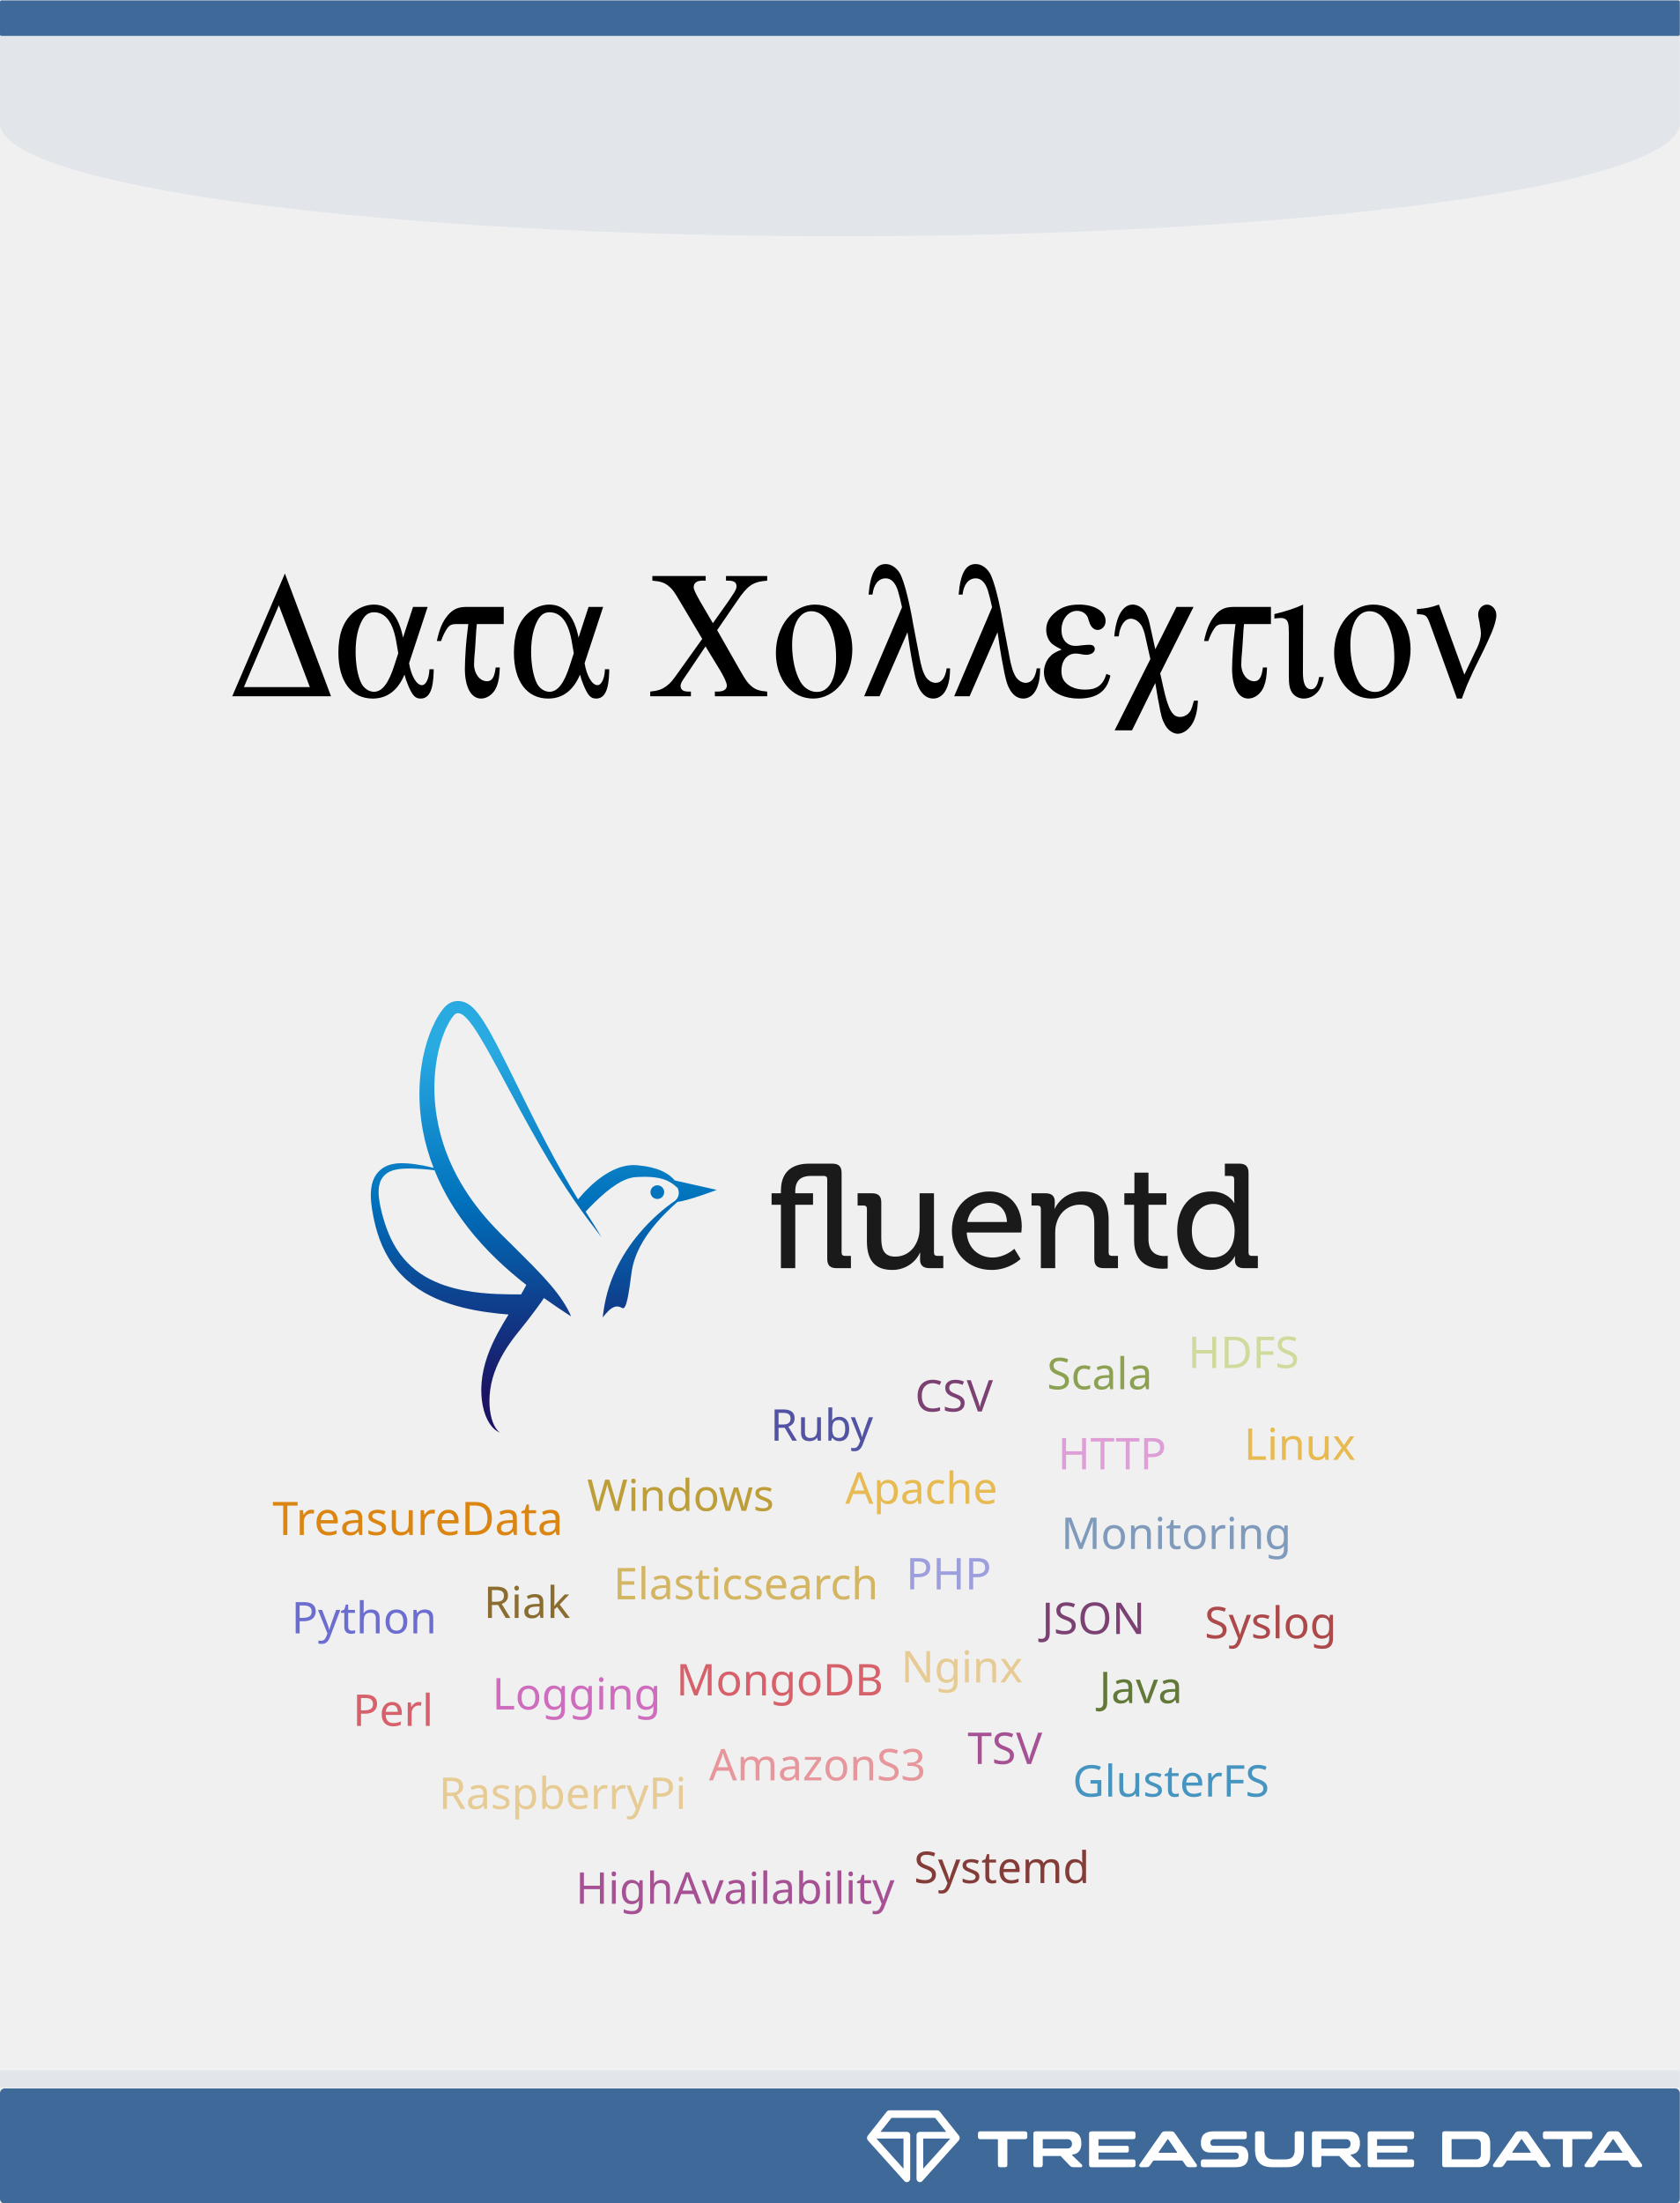
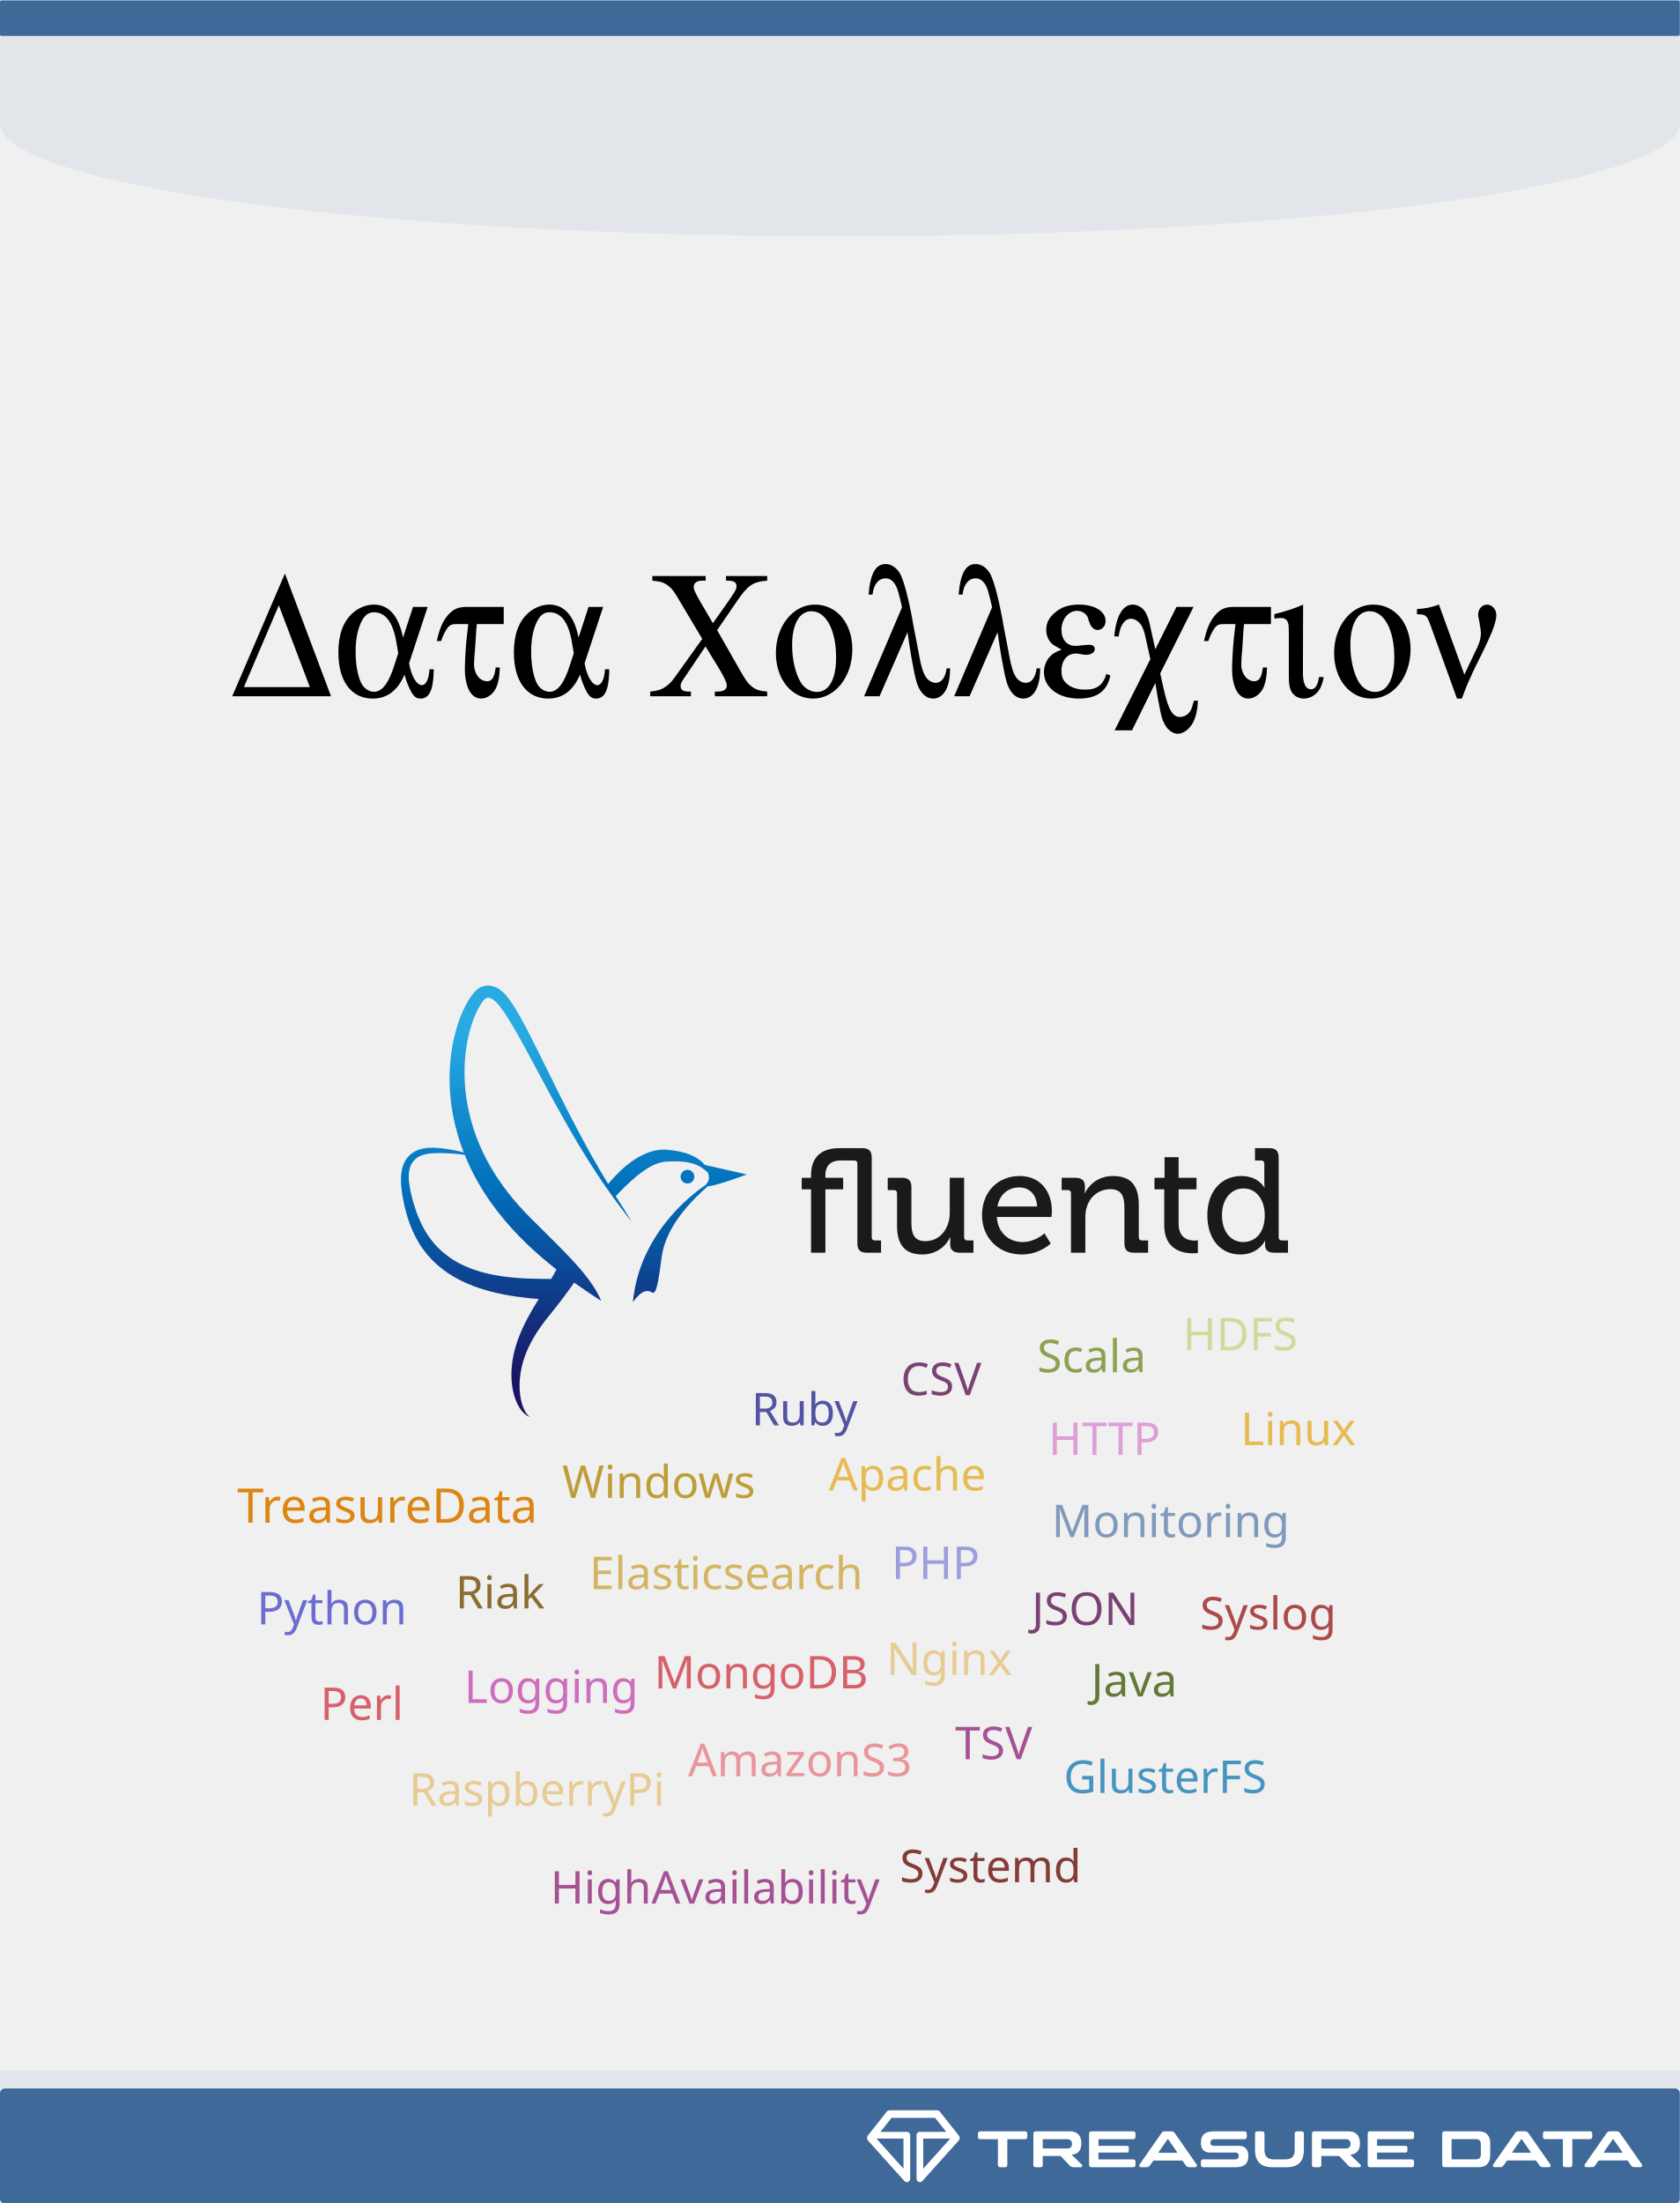
<svg xmlns="http://www.w3.org/2000/svg" width="1800" height="2360" id="svg2" version="1.1">
  <defs id="defs4">
    <clipPath id="clipPath3062" clipPathUnits="userSpaceOnUse">
      <path id="path3064" d="m 0,1287.129 2649.265,0 L 2649.265,0 0,0 0,1287.129 z" />
    </clipPath>
    <linearGradient id="linearGradient3048" spreadMethod="pad" gradientTransform="matrix(-4.58e-5,-918.3451,-918.3451,4.58e-5,913.3599,1099.826)" gradientUnits="userSpaceOnUse" y2="0" x2="1" y1="0" x1="0">
      <stop id="stop3050" offset="0" style="stop-opacity:1;stop-color:#29abe2" />
      <stop id="stop3052" offset="0.448" style="stop-opacity:1;stop-color:#0071bc" />
      <stop id="stop3054" offset="1" style="stop-opacity:1;stop-color:#1b1464" />
    </linearGradient>
    <linearGradient id="linearGradient3026" spreadMethod="pad" gradientTransform="matrix(-4.58e-5,-918.3336,-918.3336,4.58e-5,611.4243,1099.816)" gradientUnits="userSpaceOnUse" y2="0" x2="1" y1="0" x1="0">
      <stop id="stop3028" offset="0" style="stop-opacity:1;stop-color:#29abe2" />
      <stop id="stop3030" offset="0.448" style="stop-opacity:1;stop-color:#0071bc" />
      <stop id="stop3032" offset="1" style="stop-opacity:1;stop-color:#1b1464" />
    </linearGradient>
  </defs>
  <g id="layer1" transform="translate(0,1307.638)">
    <rect ry="0.122" y="910.341" x="0" height="18.554" width="1800" id="rect3050" style="fill:#e2e6eb;fill-opacity:1;stroke:none" />
-     <g transform="matrix(0.4030113,0,0,-0.4030113,336.276,256.7267)" id="g3012">
+     <g transform="matrix(0.4030113,0,0,-0.4030113,368.5618,240.1552)" id="g3012">
      <g id="g3014">
        <g id="g3016">
          <g id="g3022">
            <g id="g3024">
              <path id="path3034" style="fill:url(#linearGradient3026);stroke:none" d="m 365.999,1217.508 c -5.635,-2.283 -10.139,-5.404 -13.555,-8.4 l 0,0 c -1.685,-1.472 -3.281,-3.086 -4.422,-4.362 l 0,0 -1.669,-1.917 c -1.274,-1.498 -2.353,-2.809 -3.459,-4.208 l 0,0 c -4.362,-5.53 -8.08,-11.005 -11.469,-16.481 l 0,0 c -6.732,-10.95 -12.191,-21.919 -17.023,-32.977 l 0,0 c -9.56,-22.125 -16.48,-44.624 -21.697,-67.355 l 0,0 c -5.19,-22.731 -8.561,-45.703 -10.361,-68.674 l 0,0 c -3.595,-45.944 -0.759,-91.916 7.481,-136.102 l 0,0 c 6.438,-34.618 16.283,-68.068 28.662,-99.842 l 0,0 c -8.66,2.382 -18.175,4.531 -28.627,6.492 l 0,0 c -12.992,2.373 -27.128,4.646 -44.204,5.725 l 0,0 c -8.633,0.447 -17.952,0.75 -29.688,-0.838 l 0,0 c -5.858,-0.856 -12.475,-2.212 -20.001,-5.225 l 0,0 c -7.429,-2.943 -16.016,-7.973 -23.186,-15.41 l 0,0 c -7.223,-7.366 -12.28,-16.418 -15.232,-24.488 l 0,0 c -2.987,-8.169 -4.361,-15.597 -5.145,-22.365 l 0,0 c -1.462,-13.573 -0.83,-25.122 0.204,-36.322 l 0,0 c 1.089,-11.157 2.81,-21.812 4.798,-32.389 l 0,0 c 1.972,-10.443 4.361,-21.313 7.269,-32.255 l 0,0 c 5.779,-21.92 13.805,-44.687 25.255,-66.784 l 0,0 C 201.326,531.242 216.299,510 234.205,491.683 l 0,0 c 17.863,-18.388 38.427,-33.78 59.901,-46.088 l 0,0 c 21.509,-12.358 43.874,-21.793 66.168,-29.212 l 0,0 c 44.695,-14.769 88.972,-21.902 130.233,-26.361 l 0,0 c 9.239,-0.981 18.317,-1.783 27.27,-2.515 l 0,0 c -9.551,-15.409 -19.44,-31.836 -28.794,-49.368 l 0,0 c -10.55,-19.742 -20.439,-40.914 -28.064,-63.137 l 0,0 c -7.661,-22.187 -12.922,-45.497 -14.83,-68.006 l 0,0 c -1.935,-22.508 -0.598,-43.964 3.201,-62.423 l 0,0 c 3.782,-18.495 9.863,-34.102 17.586,-46.087 l 0,0 c 7.713,-12.021 17.076,-20.474 27.975,-24.844 l 0,0 c -7.803,5.654 -14.135,15.125 -18.88,27.627 l 0,0 c -4.726,12.52 -7.847,28.091 -8.766,45.605 l 0,0 c -0.928,17.478 0.473,36.901 4.585,56.359 l 0,0 c 4.057,19.476 10.87,38.863 19.395,56.806 l 0,0 c 17.086,36.045 40.513,66.525 59.82,90.015 l 0,0 c 19.413,23.452 57.091,74.282 60.81,81.238 l 0,0 c 26.208,-18.655 50.652,-34.761 72.277,-48.85 l 0,0 c -10.497,25.38 -28.545,53.096 -55.317,84.415 l 0,0 c -13.385,15.695 -28.92,32.335 -46.612,50.384 l 0,0 c -17.692,18.049 -37.516,37.534 -59.276,59.285 l 0,0 c -10.808,10.924 -32.291,30.72 -58.731,60.39 l 0,0 c -26.307,29.66 -57.581,69.505 -84.665,120.798 l 0,0 c -13.527,25.612 -25.887,54.05 -35.75,85.022 l 0,0 c -9.872,30.962 -17.211,64.456 -20.76,99.662 l 0,0 c -3.558,35.19 -3.345,72.073 1.792,109.224 l 0,0 c 2.569,18.566 6.359,37.186 11.682,55.565 l 0,0 c 5.36,18.353 12.119,36.546 21.411,53.747 l 0,0 c 2.328,4.299 4.825,8.525 7.589,12.627 l 0,0 c 1.365,2.051 2.819,4.085 4.326,6.064 l 0,0 c 0.749,0.964 1.569,2.016 2.327,2.925 l 0,0 c 0.857,1.035 1.908,2.151 3.139,3.068 l 0,0 c 2.417,1.9 5.903,3.059 9.185,2.836 l 0,0 c 3.273,-0.197 6.136,-1.337 8.606,-2.674 l 0,0 c 4.93,-2.748 8.766,-6.306 12.368,-9.953 l 0,0 c 7.09,-7.349 13.029,-15.339 18.692,-23.418 l 0,0 c 5.645,-8.107 10.933,-16.372 16.043,-24.684 l 0,0 c 20.349,-33.334 38.56,-67.302 56.546,-100.537 l 0,0 c 35.707,-66.597 69.834,-130.617 102.946,-187.931 l 0,0 c 33.004,-57.376 64.885,-108.029 93.546,-149.37 l 0,0 c 28.572,-41.486 53.996,-73.446 71.537,-96.971 l 0,0 c -10.148,18.156 -24.8,40.611 -42.091,68.077 l 0,0 c 3.165,3.363 6.34,6.707 9.506,9.971 l 0,0 c 19.226,19.806 38.48,37.899 57.902,52.346 l 0,0 c 19.351,14.384 39.024,25.005 57.465,28.349 l 0,0 c 1.169,0.223 2.328,0.384 3.451,0.562 l 0,0 1.499,0.213 c 0.437,0.072 1.337,0.117 1.962,0.179 l 0,0 0.526,0.045 0.267,0.017 0.125,0.009 c 0.268,0 -0.215,0 -0.125,0.009 l 0,0 1.008,0.071 1.971,0.127 3.941,0.222 c 5.217,0.267 10.291,0.437 15.223,0.463 l 0,0 c 9.863,0.08 19.164,-0.357 27.77,-1.363 l 0,0 c 17.228,-1.971 31.514,-6.573 42.207,-12.967 l 0,0 c 8.534,-4.914 14.669,-10.907 20.091,-15.329 l 0,0 c 0.901,-1.998 1.658,-4.103 2.194,-6.368 l 0,0 c 3.326,-14.027 -4.254,-23.356 -8.855,-27.537 l 0,0 c -28.02,-18.941 -63.262,-48.495 -95.866,-87.358 l 0,0 C 841.212,574.474 818.962,541.372 801.751,503.9 l 0,0 c -8.623,-18.745 -15.963,-38.577 -21.635,-59.409 l 0,0 c -2.826,-10.434 -5.261,-21.099 -7.249,-31.997 l 0,0 c -0.989,-5.439 -1.873,-10.95 -2.685,-16.48 l 0,0 -1.14,-8.311 c -0.339,-2.71 -0.768,-5.582 -1,-7.971 l 0,0 c 1.391,1.533 3.023,3.602 4.477,5.349 l 0,0 c 1.472,1.819 2.908,3.533 4.298,5.12 l 0,0 c 2.81,3.21 5.458,5.938 7.972,8.24 l 0,0 c 5.057,4.584 9.632,7.419 13.804,8.952 l 0,0 c 8.384,3.069 15.268,0.911 21.154,-2.639 l 0,0 c 11.753,-7.099 18.004,41.092 24.934,93.492 l 0,0 c 6.357,47.978 33.851,111.176 122.349,188.734 l 0,0 c 29.054,3.032 104.275,31.783 104.275,31.783 l 0,0 -111.784,25.245 c -1.363,1.632 -2.835,3.29 -4.476,4.949 l 0,0 c -5.073,5.136 -11.468,10.202 -19.039,14.625 l 0,0 c -7.562,4.441 -16.265,8.24 -25.772,11.307 l 0,0 c -9.506,3.077 -19.806,5.423 -30.695,7.09 l 0,0 c -5.448,0.838 -11.031,1.507 -16.756,2.006 l 0,0 -4.307,0.357 -2.176,0.152 -1.079,0.071 -1.32,0.044 c -0.75,0.036 -1.266,0.089 -2.229,0.089 l 0,0 -2.711,0.009 c -1.695,-0.035 -3.37,-0.062 -5.065,-0.168 l 0,0 c -13.528,-0.785 -27.03,-4.28 -39.809,-9.516 l 0,0 c -12.814,-5.234 -25.014,-12.181 -36.598,-20.198 l 0,0 c -23.185,-16.097 -44.035,-36.384 -63.002,-58.964 l 0,0 c -0.669,-0.793 -1.33,-1.605 -1.98,-2.407 l 0,0 c -25.746,42.091 -55.157,93.671 -86.244,153.099 l 0,0 c -31.46,59.756 -64.349,127.325 -100.046,199.54 l 0,0 c -8.962,18.049 -18.147,36.384 -27.814,54.986 l 0,0 c -9.711,18.603 -19.752,37.418 -31.408,56.68 l 0,0 c -5.903,9.668 -12.111,19.388 -20.065,29.705 l 0,0 c -4.066,5.19 -8.444,10.514 -14.839,16.453 l 0,0 c -3.264,2.97 -7.018,6.136 -12.556,9.453 l 0,0 c -2.792,1.641 -6.091,3.318 -10.264,4.78 l 0,0 c -4.094,1.427 -9.283,2.622 -15.205,2.72 l 0,0 c -0.298,0.01 -0.598,0.01 -0.898,0.01 l 0,0 c -5.674,0 -11.868,-1.187 -17.169,-3.372 M 522.558,441.12 c -20.885,0.249 -47.353,0.802 -77.441,3.836 l 0,0 c -30.044,3.084 -63.869,8.542 -98.299,20.349 l 0,0 c -17.176,5.903 -34.476,13.483 -51.108,23.311 l 0,0 c -16.604,9.827 -32.513,21.973 -46.64,36.491 l 0,0 c -14.142,14.482 -26.431,31.283 -36.418,49.323 l 0,0 c -10.032,18.031 -17.817,37.196 -23.98,56.35 l 0,0 c -3.113,9.578 -5.77,19.138 -8.186,28.645 l 0,0 c -2.399,9.541 -4.522,19.118 -6.073,28.936 l 0,0 c -1.516,9.837 -2.605,19.87 -2.006,30.82 l 0,0 c 0.32,5.476 1.105,11.254 2.951,17.318 l 0,0 c 1.828,6.037 4.94,12.476 9.632,18.005 l 0,0 c 4.654,5.547 10.567,9.747 16.175,12.485 l 0,0 c 5.672,2.782 11.068,4.369 16.062,5.493 l 0,0 c 10.004,2.176 18.753,2.693 26.975,2.979 l 0,0 c 16.372,0.409 30.686,-0.393 43.821,-1.276 l 0,0 c 12.11,-0.883 23.098,-1.944 32.977,-3.291 l 0,0 c 2.676,-6.652 5.441,-13.269 8.366,-19.76 l 0,0 c 17.585,-39.346 39.023,-75.641 62.512,-108.556 l 0,0 C 438.964,576.633 493.601,524.286 544.941,482.212 l 0,0 c 6.724,-5.511 13.412,-10.843 20.029,-16.015 l 0,0 c -3.852,-7.741 -8.597,-16.176 -14.019,-25.255 l 0,0 c -7.714,0.071 -17.265,0.071 -28.393,0.178" />
            </g>
          </g>
        </g>
      </g>
      <g id="g3036">
        <g id="g3038">
          <g id="g3044">
            <g id="g3046">
              <path id="path3056" style="fill:url(#linearGradient3048);stroke:none" d="m 895.145,712.787 c 0,-10.05 8.16,-18.2 18.219,-18.2 l 0,0 c 10.05,0 18.21,8.15 18.21,18.2 l 0,0 c 0,10.059 -8.16,18.219 -18.21,18.219 l 0,0 c -10.059,0 -18.219,-8.16 -18.219,-18.219" />
            </g>
          </g>
        </g>
      </g>
      <g id="g3058">
        <g clip-path="url(#clipPath3062)" id="g3060">
          <g transform="translate(1378.098,788.5601)" id="g3066">
            <path id="path3068" style="fill:#1a1a1a;fill-opacity:1;fill-rule:nonzero;stroke:none" d="m 0,0 c 17.711,0 25.193,-7.482 25.193,-25.192 l 0,-211.349 c 0,-5.903 3.148,-8.658 8.659,-8.658 l 16.132,0 0,-32.666 -37.785,0 c -17.709,0 -25.183,7.483 -25.183,25.193 l 0,211.348 c 0,5.895 -3.147,8.65 -8.659,8.65 l -34.636,0 c -14.954,0 -41.717,-3.148 -41.717,-40.147 l 0,-5.904 47.228,0 0,-30.694 -47.228,0 0,-168.446 -38.176,0 0,168.446 -24.791,0 0,30.694 24.791,0 0,6.697 C -136.172,-6.295 -86.188,0 -60.996,0 L 0,0 z" />
          </g>
          <g transform="translate(1470.61,668.5107)" id="g3070">
            <path id="path3072" style="fill:#1a1a1a;fill-opacity:1;fill-rule:nonzero;stroke:none" d="m 0,0 c 0,5.904 -3.149,8.668 -8.651,8.668 l -16.141,0 0,32.656 37.383,0 c 18.103,0 25.585,-7.472 25.585,-24.398 l 0,-94.456 c 0,-27.546 5.512,-49.581 36.999,-49.581 40.932,0 64.938,35.812 64.938,75.166 l 0,93.269 38.177,0 0,-157.815 c 0,-5.904 3.148,-8.658 8.658,-8.658 l 16.142,0 0,-32.666 -36.616,0 c -16.916,0 -25.184,7.875 -25.184,22.044 l 0,7.483 c 0,6.286 0.393,11.404 0.393,11.404 l -0.785,0 c -8.257,-19.68 -33.852,-45.648 -73.205,-45.648 C 22.828,-162.532 0,-138.919 0,-86.189 L 0,0 z" />
          </g>
          <g transform="translate(1842.938,633.4912)" id="g3074">
            <path id="path3076" style="fill:#1a1a1a;fill-opacity:1;fill-rule:nonzero;stroke:none" d="M 0,0 C -1.177,33.058 -22.044,50.769 -46.835,50.769 -75.95,50.769 -99.573,33.058 -105.478,0 L 0,0 z m -46.442,81.071 c 55.886,0 85.796,-41.717 85.796,-93.279 0,-5.109 -1.177,-15.73 -1.177,-15.73 l -145.224,0 c 2.354,-42.511 33.059,-66.527 68.48,-66.527 34.233,0 58.249,23.222 58.249,23.222 l 16.524,-27.146 c 0,0 -29.517,-29.124 -76.745,-29.124 -62.968,0 -105.861,45.257 -105.861,104.292 0,63.36 43.286,104.292 99.958,104.292" />
          </g>
          <g transform="translate(1933.088,668.5107)" id="g3078">
            <path id="path3080" style="fill:#1a1a1a;fill-opacity:1;fill-rule:nonzero;stroke:none" d="m 0,0 c 0,5.904 -3.147,8.668 -8.66,8.668 l -16.14,0 0,32.656 36.608,0 c 16.923,0 25.191,-7.472 25.191,-22.026 l 0,-7.482 c 0,-6.305 -0.784,-11.414 -0.784,-11.414 l 0.784,0 c 7.865,17.309 31.479,45.649 74.773,45.649 47.219,0 68.481,-25.575 68.481,-76.352 l 0,-86.19 c 0,-5.904 3.147,-8.658 8.658,-8.658 l 16.141,0 0,-32.666 -37.784,0 c -17.71,0 -25.192,7.482 -25.192,25.192 l 0,93.663 c 0,27.947 -5.502,49.983 -37.391,49.983 -30.697,0 -55.095,-20.065 -62.968,-48.798 -2.756,-7.874 -3.54,-16.926 -3.54,-26.771 l 0,-93.269 -38.177,0 L 0,0 z" />
          </g>
          <g transform="translate(2181.052,679.1406)" id="g3082">
            <path id="path3084" style="fill:#1a1a1a;fill-opacity:1;fill-rule:nonzero;stroke:none" d="m 0,0 -25.977,0 0,30.694 26.761,0 0,54.72 37.393,0 0,-54.72 47.619,0 0,-30.694 -47.619,0 0,-91.298 c 0,-39.756 27.546,-44.874 42.108,-44.874 5.511,0 9.051,0.785 9.051,0.785 l 0,-33.843 c 0,0 -5.118,-0.793 -13.384,-0.793 -25.184,0 -75.952,7.874 -75.952,74.39 L 0,0 z" />
          </g>
          <g transform="translate(2448.296,610.6621)" id="g3086">
            <path id="path3088" style="fill:#1a1a1a;fill-opacity:1;fill-rule:nonzero;stroke:none" d="m 0,0 c 0,35.421 -18.496,70.842 -56.673,70.842 -31.086,0 -57.064,-25.977 -57.064,-71.234 0,-43.296 23.215,-71.244 56.28,-71.244 C -27.939,-71.636 0,-50.768 0,0 m -62.575,103.9 c 46.05,0 61.397,-30.695 61.397,-30.695 l 0.785,0 c 0,0 -0.785,5.904 -0.785,13.377 l 0,49.992 c 0,5.895 -3.147,8.65 -8.658,8.65 l -16.142,0 0,32.674 37.784,0 c 17.711,0 25.193,-7.482 25.193,-25.192 l 0,-211.349 c 0,-5.903 3.147,-8.658 8.658,-8.658 l 16.133,0 0,-32.666 -36.599,0 c -17.318,0 -24.398,7.875 -24.398,21.251 0,5.903 0.393,10.238 0.393,10.238 l -0.786,0 c 0,0 -16.533,-36.206 -65.33,-36.206 -53.925,0 -87.767,42.501 -87.767,104.292 0,63.36 37.382,104.292 90.122,104.292" />
          </g>
        </g>
      </g>
    </g>
    <rect style="fill:#3e6999;fill-opacity:1;stroke:none" id="rect3125" width="1800" height="123.357" x="0" y="929.633" ry="5.128" />
    <g transform="matrix(0.8647201,0,0,-0.8647201,929.0373,1030.001)" id="g3957">
      <g transform="scale(0.1,0.1)" id="g3959">
        <path id="path3961" style="fill:#ffffff;fill-opacity:1;fill-rule:nonzero;stroke:none" d="m 1986.43,598.617 c 0,20.965 -9.35,30.317 -30.31,30.317 l -550.83,0 c -20.97,0 -30.31,-9.352 -30.31,-30.317 l 0,-36.34 c 0,-20.679 9.63,-30.308 30.31,-30.308 l 217.04,0 0,-317.02 c 0,-20.957 9.35,-30.308 30.32,-30.308 l 56.1,0 c 20.97,0 30.32,9.351 30.32,30.308 l 0,317.02 217.05,0 c 20.67,0 30.31,9.629 30.31,30.308 l 0,36.34" />
        <path id="path3963" style="fill:#ffffff;fill-opacity:1;fill-rule:nonzero;stroke:none" d="m 8987.39,599.07 c 0,20.969 -9.35,30.321 -30.31,30.321 l -550.83,0 c -20.96,0 -30.31,-9.352 -30.31,-30.321 l 0,-36.34 c 0,-20.675 9.63,-30.308 30.31,-30.308 l 217.05,0 0,-317.016 c 0,-20.957 9.34,-30.308 30.31,-30.308 l 56.1,0 c 20.97,0 30.32,9.351 30.32,30.308 l 0,317.016 217.05,0 c 20.68,0 30.31,9.633 30.31,30.308 l 0,36.34" />
        <path id="path3965" style="fill:#ffffff;fill-opacity:1;fill-rule:nonzero;stroke:none" d="m 2483.37,416.695 -305.67,0 0,115.274 305.67,0 c 34.61,0 56.99,-22.828 56.99,-58.156 0,-35.231 -21.84,-57.118 -56.99,-57.118 z m 175.94,-196.965 -117.58,113.637 0,7.477 4.16,0.531 c 73.38,9.246 110.59,55.934 110.59,138.73 0,95.977 -49.7,148.829 -139.96,148.829 l -424.6,0 c -20.97,0 -30.31,-9.352 -30.31,-30.317 l 0,-383.668 c 0,-20.957 9.34,-30.308 30.31,-30.308 l 56.11,0 c 20.52,0 29.67,9.351 29.67,30.308 l 0,108.614 221.64,0 111.05,-116.813 c 19.38,-18.777 28.23,-22.109 59.04,-22.109 l 79.69,0 c 11.09,0 18.84,7.218 18.84,17.562 0,6.227 -3.07,12.449 -8.65,17.527" />
        <path id="path3967" style="fill:#ffffff;fill-opacity:1;fill-rule:nonzero;stroke:none" d="m 3327.19,251.289 c 0,20.402 -9.92,30.32 -30.32,30.32 l -428.7,0 0,84.664 350.29,0 c 17.87,0 25.85,7.969 25.85,25.848 l 0,31.875 c 0,18.125 -7.74,25.856 -25.85,25.856 l -350.29,0 0,82.117 428.7,0 c 20.4,0 30.32,9.91 30.32,30.308 l 0,36.34 c 0,20.684 -9.64,30.317 -30.32,30.317 l -514.48,0 c -20.97,0 -30.32,-9.352 -30.32,-30.317 l 0,-383.668 c 0,-20.957 9.35,-30.308 30.32,-30.308 l 514.48,0 c 20.68,0 30.32,9.632 30.32,30.308 l 0,36.34" />
        <path id="path3969" style="fill:#ffffff;fill-opacity:1;fill-rule:nonzero;stroke:none" d="m 4607.55,449.852 -316.21,0 c -22.36,0 -36.8,14.468 -36.8,36.867 0,26.215 18.42,45.25 43.81,45.25 l 377.41,0 c 20.4,0 30.32,9.91 30.32,30.308 l 0,36.34 c 0,20.684 -9.63,30.317 -30.32,30.317 l -381.87,0 c -106.8,0 -156.55,-45.371 -156.55,-142.778 0,-78.426 40.25,-119.883 116.38,-119.883 l 316.22,0 c 22.36,0 37.39,-16.523 37.39,-41.105 0,-26.867 -17.26,-43.559 -45.05,-43.559 l -394.63,0 c -20.39,0 -30.31,-9.918 -30.31,-30.32 l 0,-36.34 c 0,-20.676 9.63,-30.308 30.31,-30.308 l 399.1,0 c 109.58,0 158.45,43.343 158.45,140.527 0,80.406 -41.78,124.684 -117.65,124.684" />
        <path id="path3971" style="fill:#ffffff;fill-opacity:1;fill-rule:nonzero;stroke:none" d="m 5413.75,598.617 c 0,20.684 -9.63,30.317 -30.31,30.317 l -52.92,0 c -20.96,0 -30.32,-9.352 -30.32,-30.317 l 0,-201.328 c 0,-77.84 -37.84,-115.68 -115.68,-115.68 l -143.43,0 c -77.84,0 -115.68,37.84 -115.68,115.68 l 0,201.328 c 0,20.684 -9.63,30.317 -30.32,30.317 l -56.1,0 c -20.97,0 -30.32,-9.352 -30.32,-30.317 l 0,-201.328 c 0,-141.101 71.55,-212.648 212.65,-212.648 l 179.78,0 c 141.1,0 212.65,71.547 212.65,212.648 l 0,201.328" />
        <path id="path3973" style="fill:#ffffff;fill-opacity:1;fill-rule:nonzero;stroke:none" d="m 5935.55,416.695 -305.66,0 0,115.274 305.66,0 c 35,0 56.73,-21.856 56.73,-57.035 0,-35.922 -21.73,-58.239 -56.73,-58.239 z m 175.95,-196.965 -117.58,113.637 0,7.477 4.15,0.531 c 73.39,9.246 110.6,56.449 110.6,140.289 0,94.969 -49.71,147.27 -139.97,147.27 l -424.6,0 c -20.95,0 -30.3,-9.352 -30.3,-30.317 l 0,-383.668 c 0,-20.957 9.35,-30.308 30.3,-30.308 l 56.11,0 c 20.53,0 29.68,9.351 29.68,30.308 l 0,108.614 221.64,0 111.05,-116.813 c 19.37,-18.777 28.22,-22.109 59.04,-22.109 l 79.69,0 c 11.09,0 18.83,7.218 18.83,17.562 0,6.235 -3.07,12.461 -8.64,17.527" />
        <path id="path3975" style="fill:#ffffff;fill-opacity:1;fill-rule:nonzero;stroke:none" d="m 6779.37,251.289 c 0,20.402 -9.91,30.32 -30.31,30.32 l -428.71,0 0,84.664 350.29,0 c 17.88,0 25.85,7.969 25.85,25.848 l 0,31.875 c 0,18.125 -7.73,25.856 -25.85,25.856 l -350.29,0 0,82.117 428.71,0 c 20.4,0 30.31,9.91 30.31,30.308 l 0,36.34 c 0,20.684 -9.63,30.317 -30.31,30.317 l -514.49,0 c -20.97,0 -30.32,-9.352 -30.32,-30.317 l 0,-383.668 c 0,-20.957 9.35,-30.308 30.32,-30.308 l 514.49,0 c 20.68,0 30.31,9.632 30.31,30.308 l 0,36.34" />
        <path id="path3977" style="fill:#ffffff;fill-opacity:1;fill-rule:nonzero;stroke:none" d="m 3842.14,363.891 -227.91,0 0,7.57 110.8,160.402 6.31,0 110.8,-160.402 0,-7.57 z m -79.33,265.679 -63.26,0 c -32.28,0 -39.62,-5.64 -54.66,-27.875 L 3377.84,219.434 c -3.01,-4.825 -4.47,-9.305 -4.47,-13.926 0,-9.485 5.91,-20.551 22.55,-20.551 l 59.93,0 c 32.27,0 39.18,5.289 54.67,27.887 l 38.06,54.683 359.2,0 38.04,-54.644 c 15.72,-22.266 23.22,-27.926 55.36,-27.926 l 65.26,0 c 16.14,0 21.88,10.613 21.88,20.551 0,5.418 -1.21,9.777 -3.93,14.121 l -266.88,382.012 c -15.08,22.289 -22.42,27.929 -54.7,27.929" />
        <path id="path3979" style="fill:#ffffff;fill-opacity:1;fill-rule:nonzero;stroke:none" d="m 8224.7,364.348 -227.91,0 0,7.57 110.8,160.402 6.31,0 110.8,-160.402 0,-7.57 z m -79.33,265.679 -63.26,0 c -32.28,0 -39.62,-5.64 -54.66,-27.875 L 7760.4,219.887 c -3,-4.824 -4.47,-9.305 -4.47,-13.922 0,-9.485 5.91,-20.551 22.55,-20.551 l 59.93,0 c 32.28,0 39.18,5.289 54.67,27.887 l 38.06,54.679 359.2,0 38.04,-54.64 c 15.72,-22.266 23.22,-27.926 55.37,-27.926 l 65.25,0 c 16.14,0 21.88,10.613 21.88,20.551 0,5.418 -1.21,9.777 -3.93,14.117 l -266.88,382.016 c -15.08,22.289 -22.41,27.929 -54.7,27.929" />
        <path id="path3981" style="fill:#ffffff;fill-opacity:1;fill-rule:nonzero;stroke:none" d="m 9359.58,364.348 -227.91,0 0,7.57 110.8,160.402 6.31,0 110.8,-160.402 0,-7.57 z m -79.33,265.679 -63.26,0 c -32.28,0 -39.62,-5.64 -54.66,-27.875 L 8895.28,219.887 c -3,-4.824 -4.47,-9.305 -4.47,-13.922 0,-9.485 5.91,-20.551 22.55,-20.551 l 59.93,0 c 32.28,0 39.18,5.289 54.67,27.887 l 38.06,54.679 359.2,0 38.04,-54.64 c 15.72,-22.266 23.22,-27.926 55.37,-27.926 l 65.25,0 c 16.14,0 21.88,10.613 21.88,20.551 0,5.418 -1.21,9.777 -3.93,14.117 l -266.88,382.016 c -15.08,22.289 -22.42,27.929 -54.7,27.929" />
        <path id="path3983" style="fill:#ffffff;fill-opacity:1;fill-rule:nonzero;stroke:none" d="m 7549.7,282.488 -305.66,0 0,249.934 305.66,0 c 34.62,0 57.16,-22.824 56.99,-58.152 -0.12,-25.293 -0.12,-85.629 0,-133.625 0.09,-35.329 -22.37,-58.157 -56.99,-58.157 z m 173.12,198.075 c 0.46,95.972 -49.71,148.828 -139.97,148.828 l -361.54,0 c -2.15,0.281 -4.46,0.422 -6.95,0.422 l -56.1,0 c -20.97,0 -30.32,-9.352 -30.32,-30.309 l 0,-384.098 c 0,-20.957 9.35,-30.308 30.32,-30.308 l 424.3,0.136 c 90.26,0 140.46,53.141 140.26,149.114 -0.12,56.242 -0.12,121.765 0,146.215" />
        <path id="path3985" style="fill:#ffffff;fill-opacity:1;fill-rule:nonzero;stroke:none" d="m 1032.16,539.883 -335.543,-373.52 0,373.52 335.543,0 z m -579.949,-373.524 -335.52,373.524 335.52,0 0,-373.524 z M 1138.65,576.348 903.641,872.125 c -8.918,11.227 -22.477,17.766 -36.813,17.766 l -586.086,0 c -14.379,0 -27.969,-6.582 -36.883,-17.864 L 10.129,576.25 C -4.066,558.289 -3.258,532.719 12.039,515.688 L 460.523,16.414 l 0.102,0.094 C 468.195,6.496 480.172,0 493.691,0 c 22.907,0 41.481,18.57 41.481,41.48 l 0,539.879 c 0,22.911 -18.574,41.481 -41.481,41.481 l -326.914,0 136.735,173.031 540.629,0 137.476,-173.031 -326.48,0 c -22.914,0 -41.481,-18.57 -41.481,-41.481 l 0,-539.879 C 613.656,18.57 632.223,0 655.137,0 c 13.316,0 25.14,6.305 32.73,16.059 L 687.93,16 1136.81,515.688 c 15.33,17.066 16.11,42.703 1.84,60.66" />
      </g>
    </g>
    <text xml:space="preserve" style="font-size:183.404px;font-style:normal;font-variant:normal;font-weight:normal;font-stretch:normal;text-align:start;line-height:125%;letter-spacing:0px;word-spacing:0px;writing-mode:lr-tb;text-anchor:start;fill:#000000;fill-opacity:1;stroke:none;font-family:Symbol;-inkscape-font-specification:Symbol" x="258.569" y="-538.42" id="text4002" transform="scale(0.9584152,1.043389)">
      <tspan id="tspan4004" x="258.569" y="-538.42">Data Collection</tspan>
    </text>
    <rect style="fill:#e2e6eb;fill-opacity:1;stroke:none" id="rect3818" width="1800" height="129.104" x="0" y="-1300.781" ry="0.85" />
    <path style="fill:#e2e6eb;fill-opacity:1;stroke:none" id="path3048" d="m 1802.857,348.571 c 0,132.548 -404.223,240 -902.857,240 -498.634,0 -902.857,-107.452 -902.857,-240 0,-132.548 404.223,-240 902.857,-240 498.634,0 902.857,107.452 902.857,240 z" transform="matrix(0.9968355,0,0,0.5041766,2.848075,-1351.238)" />
    <rect ry="1.58" y="-1307.215" x="0" height="38.013" width="1800" id="rect4006" style="fill:#3e6999;fill-opacity:1;stroke:none" />
    <g id="g3259" transform="matrix(2.709002,0,0,2.709002,-262.9792,-286.0667)" />
-     <text id="text3263" style="font-size:46.943px;text-anchor:middle;fill:#e7ba52;font-family:Impact" x="987.386" y="303.271">Apache</text>
-     <text id="text3265" style="font-size:46.943px;text-anchor:middle;fill:#843c39;font-family:Impact" x="1073.53" y="709.613">Systemd</text>
-     <text id="text3267" style="font-size:46.943px;text-anchor:middle;fill:#e7cb94;font-family:Impact" x="1030.724" y="494.664">Nginx</text>
-     <text id="text3269" style="font-size:46.943px;text-anchor:middle;fill:#ad494a;font-family:Impact" x="1361.567" y="447.446">Syslog</text>
-     <text id="text3271" style="font-size:46.943px;text-anchor:middle;fill:#d6616b;font-family:Impact" x="835.544" y="508.622">MongoDB</text>
-     <text id="text3273" style="font-size:46.943px;text-anchor:middle;fill:#e7969c;font-family:Impact" x="875.873" y="599.644">AmazonS3</text>
-     <text id="text3275" style="font-size:46.943px;text-anchor:middle;fill:#7b4173;font-family:Impact" x="1022.216" y="204.432">CSV</text>
-     <text id="text3277" style="font-size:46.943px;text-anchor:middle;fill:#a55194;font-family:Impact" x="1076.821" y="582.035">TSV</text>
-     <text id="text3279" style="font-size:49.529px;text-anchor:middle;fill:#db8613;fill-opacity:1;font-family:Impact" x="447.72" y="336.735">TreasureData</text>
-     <text id="text3281" style="font-size:46.943px;text-anchor:middle;fill:#de9ed6;font-family:Impact" x="1191.708" y="266.408">HTTP</text>
-     <text id="text3283" style="font-size:46.943px;text-anchor:middle;fill:#d3b562;fill-opacity:1;font-family:Impact" x="799.256" y="405.643">Elasticsearch</text>
-     <text id="text3285" style="font-size:46.943px;text-anchor:middle;fill:#5254a3;font-family:Impact" x="880.508" y="235.756">Ruby</text>
-     <text id="text3287" style="font-size:46.943px;text-anchor:middle;fill:#6b6ecf;font-family:Impact" x="390.154" y="442.17">Python</text>
-     <text id="text3289" style="font-size:46.943px;text-anchor:middle;fill:#9c9ede;font-family:Impact" x="1016.596" y="395.029">PHP</text>
-     <text id="text3291" style="font-size:46.943px;text-anchor:middle;fill:#637939;font-family:Impact" x="1222.549" y="516.88">Java</text>
-     <text id="text3293" style="font-size:46.943px;text-anchor:middle;fill:#8ca252;font-family:Impact" x="1178.414" y="180.625">Scala</text>
-     <text id="text3295" style="font-size:46.943px;text-anchor:middle;fill:#cedb9c;font-family:Impact" x="1332.581" y="157.888">HDFS</text>
-     <text id="text3297" style="font-size:46.943px;text-anchor:middle;fill:#8c6d31;font-family:Impact" x="564.71" y="425.629">Riak</text>
-     <text id="text3299" style="font-size:46.943px;text-anchor:middle;fill:#bd9e39;font-family:Impact" x="729.286" y="310.947">Windows</text>
-     <text id="text3301" style="font-size:46.943px;text-anchor:middle;fill:#e7ba52;font-family:Impact" x="1392.764" y="256.232">Linux</text>
-     <text id="text3303" style="font-size:46.943px;text-anchor:middle;fill:#e7cb94;font-family:Impact" x="602.907" y="630.199">RaspberryPi</text>
-     <text id="text3305" style="font-size:46.943px;text-anchor:middle;fill:#4695c1;fill-opacity:1;font-family:Impact" x="1254.798" y="617.02">GlusterFS</text>
-     <text id="text3309" style="font-size:46.943px;text-anchor:middle;fill:#d6616b;font-family:Impact" x="421.246" y="541.263">Perl</text>
-     <text id="text3311" style="font-size:46.943px;text-anchor:middle;fill:#7b4173;font-family:Impact" x="1171.769" y="442.803">JSON</text>
-     <text id="text3313" style="font-size:46.943px;text-anchor:middle;fill:#a55194;font-family:Impact" x="787.703" y="731.788">HighAvailability</text>
-     <text id="text3315" style="font-size:46.943px;text-anchor:middle;fill:#ce6dbd;font-family:Impact" x="617.819" y="523.646">Logging</text>
-     <text id="text3317" style="font-size:46.943px;text-anchor:middle;fill:#7f9abb;fill-opacity:1;font-family:Impact" x="1260.427" y="351.694">Monitoring</text>
+     <text id="text3263" style="font-size:48.482px;text-anchor:middle;fill:#e7ba52;font-family:Impact" x="972.441" y="289.051">Apache</text>
+     <text id="text3265" style="font-size:48.482px;text-anchor:middle;fill:#843c39;font-family:Impact" x="1061.408" y="708.714">Systemd</text>
+     <text id="text3267" style="font-size:48.482px;text-anchor:middle;fill:#e7cb94;font-family:Impact" x="1017.2" y="486.719">Nginx</text>
+     <text id="text3269" style="font-size:48.482px;text-anchor:middle;fill:#ad494a;font-family:Impact" x="1358.889" y="437.952">Syslog</text>
+     <text id="text3271" style="font-size:48.482px;text-anchor:middle;fill:#d6616b;font-family:Impact" x="815.621" y="501.134">MongoDB</text>
+     <text id="text3273" style="font-size:48.482px;text-anchor:middle;fill:#e7969c;font-family:Impact" x="857.272" y="595.14">AmazonS3</text>
+     <text id="text3275" style="font-size:48.482px;text-anchor:middle;fill:#7b4173;font-family:Impact" x="1008.412" y="186.972">CSV</text>
+     <text id="text3277" style="font-size:48.482px;text-anchor:middle;fill:#a55194;font-family:Impact" x="1064.808" y="576.954">TSV</text>
+     <text id="text3279" style="font-size:51.153px;text-anchor:middle;fill:#db8613;fill-opacity:1;font-family:Impact" x="415.084" y="323.612">TreasureData</text>
+     <text id="text3281" style="font-size:48.482px;text-anchor:middle;fill:#de9ed6;font-family:Impact" x="1183.461" y="250.98">HTTP</text>
+     <text id="text3283" style="font-size:48.482px;text-anchor:middle;fill:#d3b562;fill-opacity:1;font-family:Impact" x="778.144" y="394.779">Elasticsearch</text>
+     <text id="text3285" style="font-size:48.482px;text-anchor:middle;fill:#5254a3;font-family:Impact" x="862.06" y="219.323">Ruby</text>
+     <text id="text3287" style="font-size:48.482px;text-anchor:middle;fill:#6b6ecf;font-family:Impact" x="355.63" y="432.503">Python</text>
+     <text id="text3289" style="font-size:48.482px;text-anchor:middle;fill:#9c9ede;font-family:Impact" x="1002.609" y="383.817">PHP</text>
+     <text id="text3291" style="font-size:48.482px;text-anchor:middle;fill:#637939;font-family:Impact" x="1215.313" y="509.663">Java</text>
+     <text id="text3293" style="font-size:48.482px;text-anchor:middle;fill:#8ca252;font-family:Impact" x="1169.731" y="162.384">Scala</text>
+     <text id="text3295" style="font-size:48.482px;text-anchor:middle;fill:#cedb9c;font-family:Impact" x="1328.952" y="138.902">HDFS</text>
+     <text id="text3297" style="font-size:48.482px;text-anchor:middle;fill:#8c6d31;font-family:Impact" x="535.908" y="415.42">Riak</text>
+     <text id="text3299" style="font-size:48.482px;text-anchor:middle;fill:#bd9e39;font-family:Impact" x="705.88" y="296.979">Windows</text>
+     <text id="text3301" style="font-size:48.482px;text-anchor:middle;fill:#e7ba52;font-family:Impact" x="1391.108" y="240.47">Linux</text>
+     <text id="text3303" style="font-size:48.482px;text-anchor:middle;fill:#e7cb94;font-family:Impact" x="575.357" y="626.696">RaspberryPi</text>
+     <text id="text3305" style="font-size:48.482px;text-anchor:middle;fill:#4695c1;fill-opacity:1;font-family:Impact" x="1248.619" y="613.085">GlusterFS</text>
+     <text id="text3309" style="font-size:48.482px;text-anchor:middle;fill:#d6616b;font-family:Impact" x="387.742" y="534.845">Perl</text>
+     <text id="text3311" style="font-size:48.482px;text-anchor:middle;fill:#7b4173;font-family:Impact" x="1162.868" y="433.157">JSON</text>
+     <text id="text3313" style="font-size:48.482px;text-anchor:middle;fill:#a55194;font-family:Impact" x="766.212" y="731.616">HighAvailability</text>
+     <text id="text3315" style="font-size:48.482px;text-anchor:middle;fill:#ce6dbd;font-family:Impact" x="590.758" y="516.65">Logging</text>
+     <text id="text3317" style="font-size:48.482px;text-anchor:middle;fill:#7f9abb;fill-opacity:1;font-family:Impact" x="1254.433" y="339.061">Monitoring</text>
  </g>
</svg>
